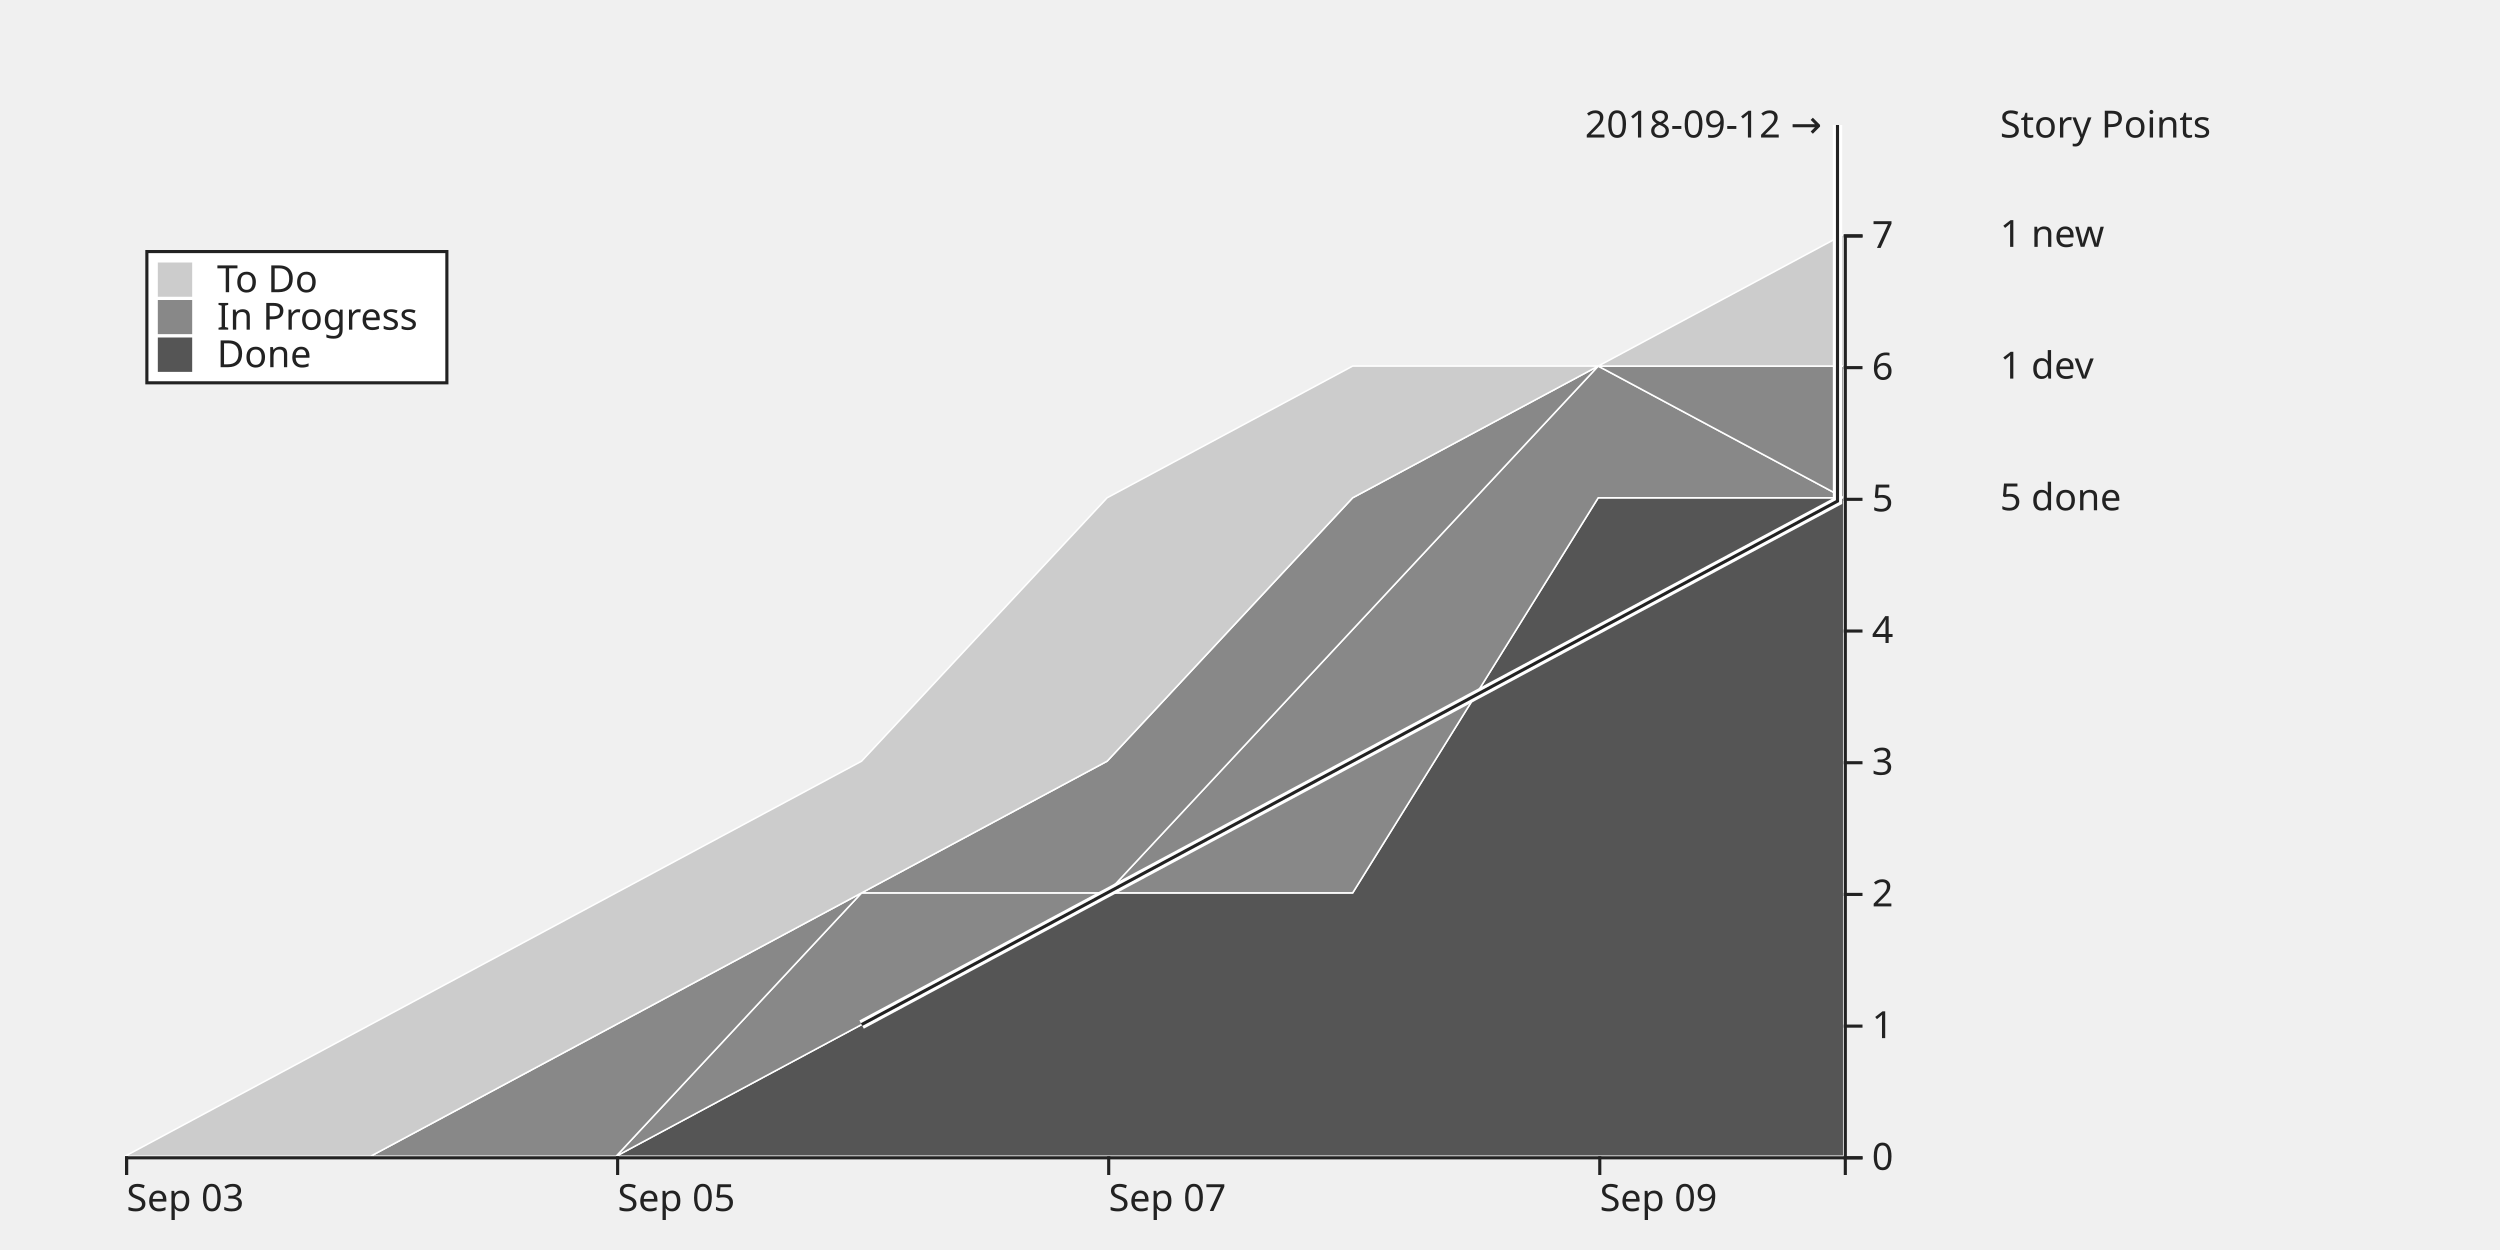
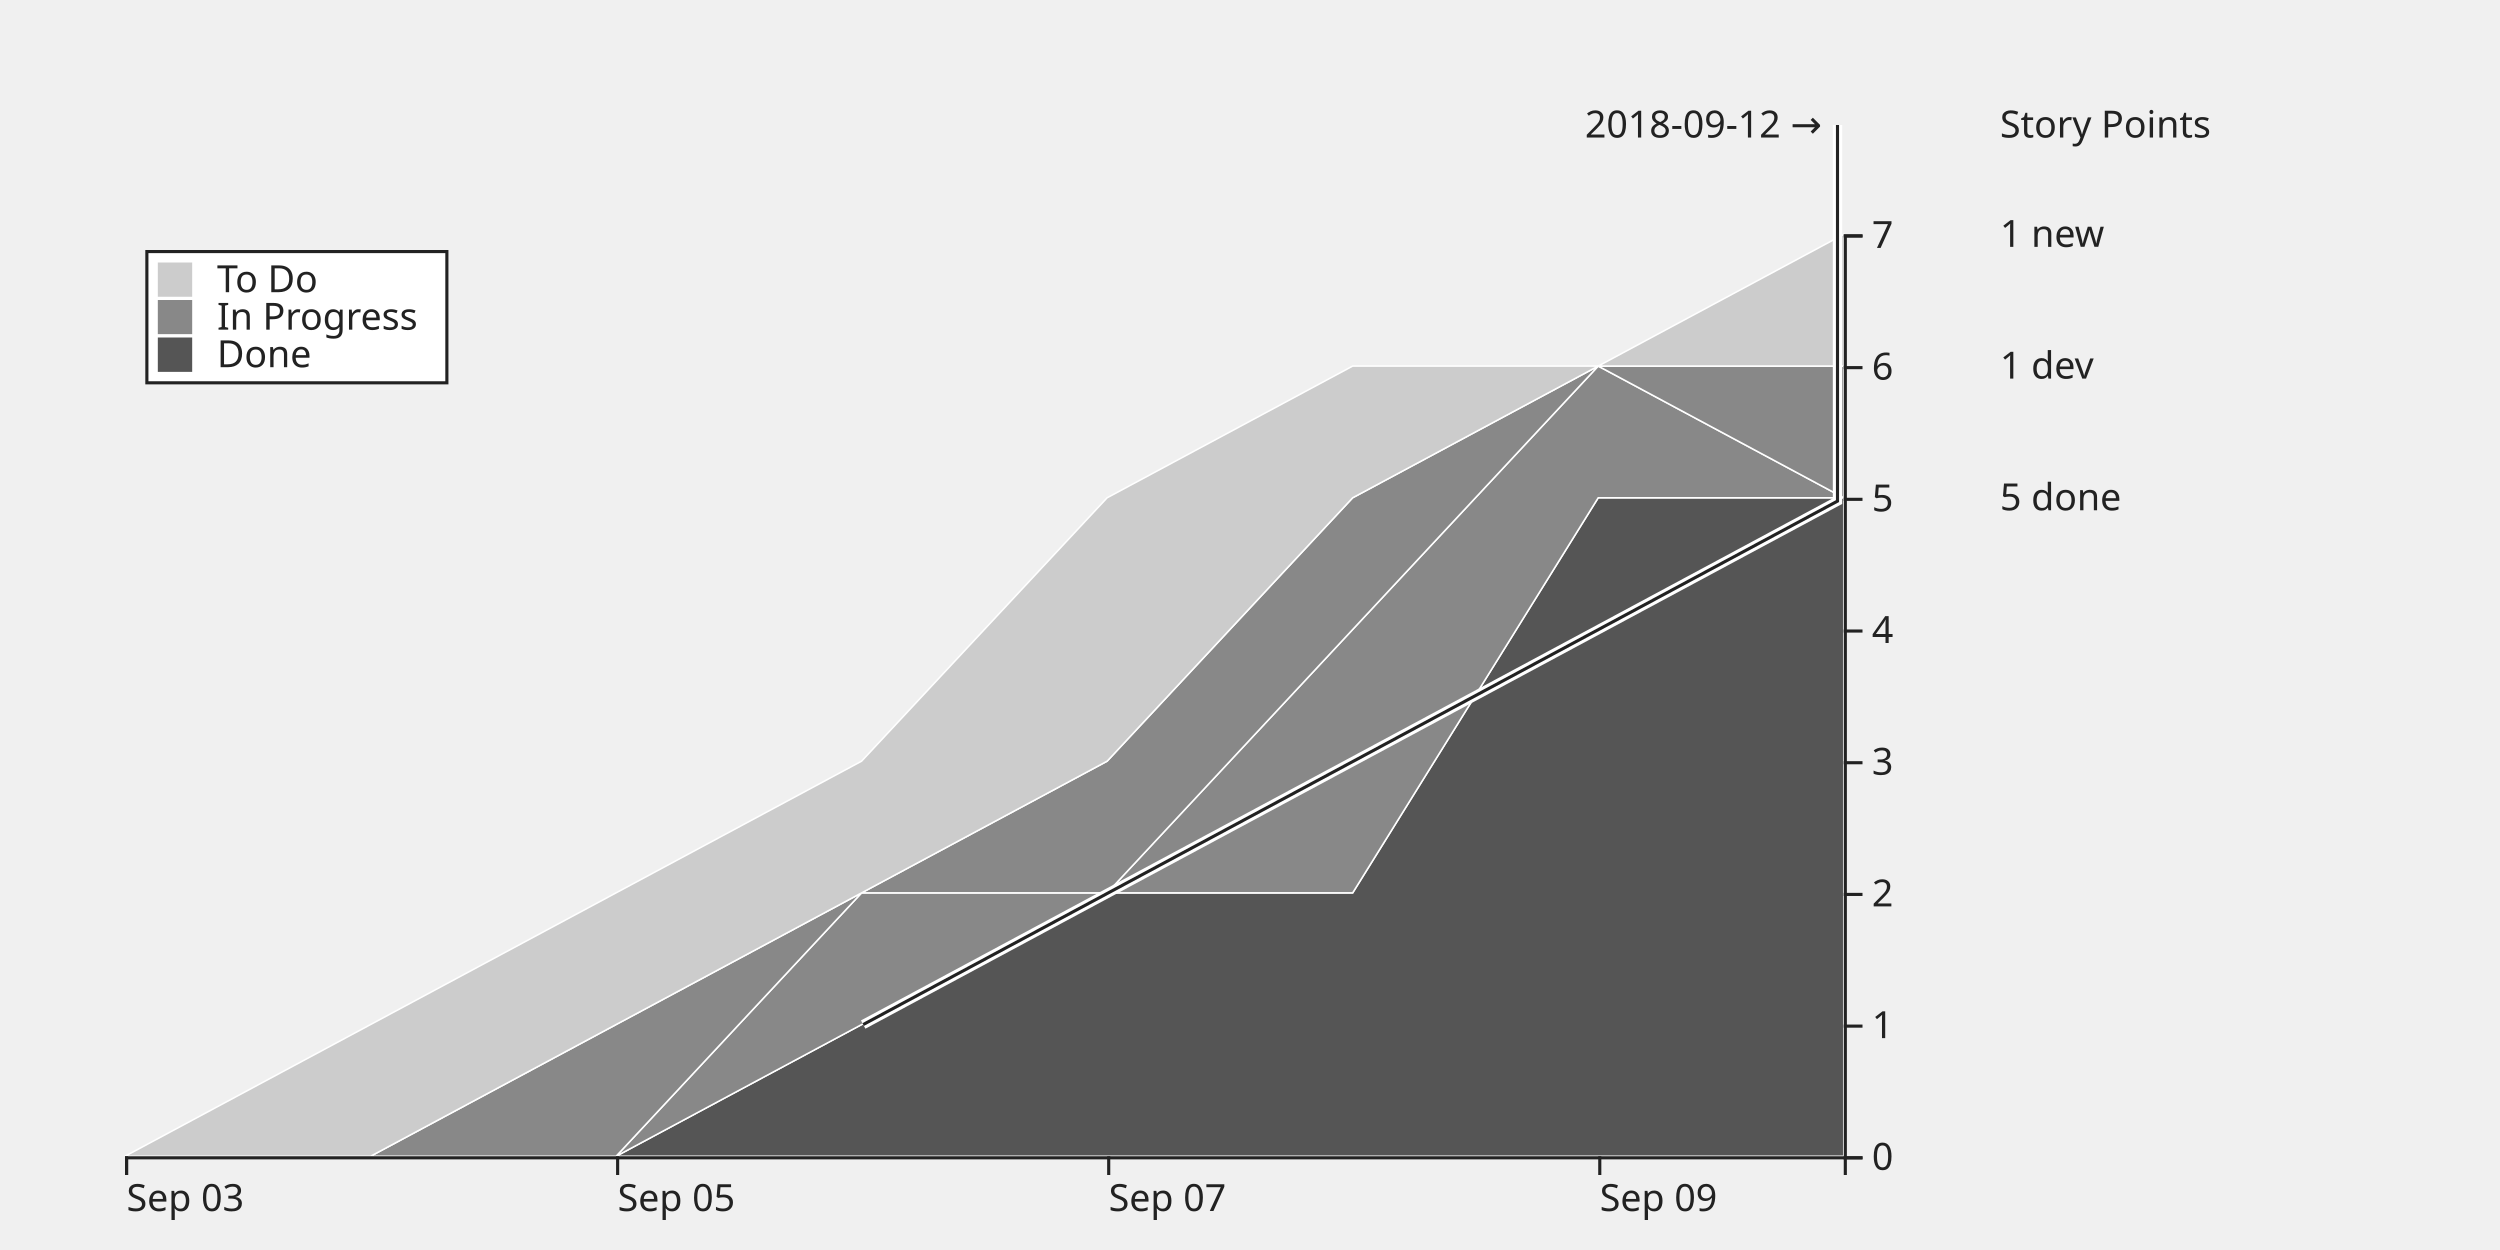
<svg xmlns="http://www.w3.org/2000/svg" width="800" height="400">
  <defs>
    <pattern id="pattern-checkers" x="0" y="0" width="4" height="4" patternunits="userSpaceOnUse">
      <rect x="0" y="0" width="2" height="2" style="fill: #555;" />
      <rect x="2" y="0" width="2" height="2" style="fill: #ccc;" />
      <rect x="0" y="2" width="2" height="2" style="fill: #ccc;" />
      <rect x="2" y="2" width="2" height="2" style="fill: #555;" />
    </pattern>
  </defs>
  <g transform="translate(40,75)">
    <g class="layer">
      <path class="area" style="fill: #555; stroke: #fff; stroke-width: 0.5;" d="M0,295L78.571,295L157.143,295L235.714,252.857L314.286,210.714L392.857,210.714L471.429,84.286L550,84.286L550,295L471.429,295L392.857,295L314.286,295L235.714,295L157.143,295L78.571,295L0,295Z" />
      <text x="600" y="84.286" dy="4px" font-size="12px" font-family="sans-serif" style="text-anchor: start; fill: #222;">5 done</text>
    </g>
    <g class="layer">
      <path class="area" style="fill: #888; stroke: #fff; stroke-width: 0.5;" d="M0,295L78.571,295L157.143,295L235.714,210.714L314.286,210.714L392.857,126.429L471.429,42.143L550,84.286L550,84.286L471.429,84.286L392.857,210.714L314.286,210.714L235.714,252.857L157.143,295L78.571,295L0,295Z" />
    </g>
    <g class="layer">
      <path class="area" style="fill: #888; stroke: #fff; stroke-width: 0.5;" d="M0,295L78.571,295L157.143,252.857L235.714,210.714L314.286,168.571L392.857,84.286L471.429,42.143L550,42.143L550,84.286L471.429,42.143L392.857,126.429L314.286,210.714L235.714,210.714L157.143,295L78.571,295L0,295Z" />
      <text x="600" y="42.143" dy="4px" font-size="12px" font-family="sans-serif" style="text-anchor: start; fill: #222;">1 dev</text>
    </g>
    <g class="layer">
      <path class="area" style="fill: #ccc; stroke: #fff; stroke-width: 0.5;" d="M0,295L78.571,252.857L157.143,210.714L235.714,168.571L314.286,84.286L392.857,42.143L471.429,42.143L550,0L550,42.143L471.429,42.143L392.857,84.286L314.286,168.571L235.714,210.714L157.143,252.857L78.571,295L0,295Z" />
      <text x="600" y="0" dy="4px" font-size="12px" font-family="sans-serif" style="text-anchor: start; fill: #222;">1 new</text>
    </g>
-     <path d="M235.714,252.857L548,85.358L548,-35" fill="none" style="stroke-width: 3; stroke: #fff;" />
-     <path d="M235.714,252.857L548,85.358L548,-35" fill="none" style="stroke-width: 1; stroke: #222;" />
+     <path d="M236.214,252.857L548,85.358L548,-35" fill="none" style="stroke-width: 3; stroke: #fff;" />
+     <path d="M236.214,252.857L548,85.358L548,-35" fill="none" style="stroke-width: 1; stroke: #222;" />
    <rect style="fill: #fff;" />
    <text x="543" y="-35" dy="4px" font-size="12px" font-family="sans-serif" style="fill: #222; text-anchor: end;">2018-09-12 →</text>
    <g transform="translate(0,295)" fill="none" font-size="10" font-family="sans-serif" text-anchor="middle">
      <path class="domain" stroke="currentColor" d="M0.5,6V0.5H550.5V6" style="stroke: #222;" />
      <g class="tick" opacity="1" transform="translate(0.5,0)">
        <line stroke="currentColor" y2="6" style="stroke: #222;" />
        <text fill="currentColor" y="9" dy="0.71em" style="fill: #222; text-anchor: start;" font-size="12px" font-family="sans-serif">Sep 03</text>
      </g>
      <g class="tick" opacity="1" transform="translate(157.6429,0)">
        <line stroke="currentColor" y2="6" style="stroke: #222;" />
        <text fill="currentColor" y="9" dy="0.71em" style="fill: #222; text-anchor: start;" font-size="12px" font-family="sans-serif">Sep 05</text>
      </g>
      <g class="tick" opacity="1" transform="translate(314.7857,0)">
        <line stroke="currentColor" y2="6" style="stroke: #222;" />
        <text fill="currentColor" y="9" dy="0.71em" style="fill: #222; text-anchor: start;" font-size="12px" font-family="sans-serif">Sep 07</text>
      </g>
      <g class="tick" opacity="1" transform="translate(471.9286,0)">
        <line stroke="currentColor" y2="6" style="stroke: #222;" />
        <text fill="currentColor" y="9" dy="0.71em" style="fill: #222; text-anchor: start;" font-size="12px" font-family="sans-serif">Sep 09</text>
      </g>
    </g>
    <g transform="translate(550 ,0)" fill="none" font-size="10" font-family="sans-serif" text-anchor="start">
      <path class="domain" stroke="currentColor" d="M6,295.5H0.5V0.5H6" style="stroke: #222;" />
      <g class="tick" opacity="1" transform="translate(0,295.5)">
        <line stroke="currentColor" x2="6" style="stroke: #222;" />
        <text fill="currentColor" x="9" dy="0.32em" style="fill: #222;" text-anchor="start" font-size="12px" font-family="sans-serif">0</text>
      </g>
      <g class="tick" opacity="1" transform="translate(0,253.3571)">
        <line stroke="currentColor" x2="6" style="stroke: #222;" />
        <text fill="currentColor" x="9" dy="0.32em" style="fill: #222;" text-anchor="start" font-size="12px" font-family="sans-serif">1</text>
      </g>
      <g class="tick" opacity="1" transform="translate(0,211.2143)">
        <line stroke="currentColor" x2="6" style="stroke: #222;" />
        <text fill="currentColor" x="9" dy="0.32em" style="fill: #222;" text-anchor="start" font-size="12px" font-family="sans-serif">2</text>
      </g>
      <g class="tick" opacity="1" transform="translate(0,169.0714)">
        <line stroke="currentColor" x2="6" style="stroke: #222;" />
        <text fill="currentColor" x="9" dy="0.32em" style="fill: #222;" text-anchor="start" font-size="12px" font-family="sans-serif">3</text>
      </g>
      <g class="tick" opacity="1" transform="translate(0,126.9286)">
        <line stroke="currentColor" x2="6" style="stroke: #222;" />
        <text fill="currentColor" x="9" dy="0.32em" style="fill: #222;" text-anchor="start" font-size="12px" font-family="sans-serif">4</text>
      </g>
      <g class="tick" opacity="1" transform="translate(0,84.78571)">
        <line stroke="currentColor" x2="6" style="stroke: #222;" />
        <text fill="currentColor" x="9" dy="0.32em" style="fill: #222;" text-anchor="start" font-size="12px" font-family="sans-serif">5</text>
      </g>
      <g class="tick" opacity="1" transform="translate(0,42.64286)">
        <line stroke="currentColor" x2="6" style="stroke: #222;" />
        <text fill="currentColor" x="9" dy="0.32em" style="fill: #222;" text-anchor="start" font-size="12px" font-family="sans-serif">6</text>
      </g>
      <g class="tick" opacity="1" transform="translate(0,0.5)">
        <line stroke="currentColor" x2="6" style="stroke: #222;" />
        <text fill="currentColor" x="9" dy="0.32em" style="fill: #222;" text-anchor="start" font-size="12px" font-family="sans-serif">7</text>
      </g>
    </g>
    <rect x="7" y="5.5" width="96" height="42" style="fill: #fff; stroke: #222;" />
    <rect x="10" y="8.5" width="12" height="12" style="fill: #ccc; stroke: #fff;" />
    <text x="29.44" y="14.5" dy="4px" font-size="12px" font-family="sans-serif" style="text-anchor: start; fill: #222;">To Do</text>
    <rect x="10" y="20.5" width="12" height="12" style="fill: #888; stroke: #fff;" />
    <text x="29.44" y="26.5" dy="4px" font-size="12px" font-family="sans-serif" style="text-anchor: start; fill: #222;">In Progress</text>
    <rect x="10" y="32.5" width="12" height="12" style="fill: #555; stroke: #fff;" />
    <text x="29.44" y="38.5" dy="4px" font-size="12px" font-family="sans-serif" style="text-anchor: start; fill: #222;">Done</text>
    <text x="600" y="-35" dy="4px" font-size="12px" font-family="sans-serif" style="text-anchor: start; fill: #222;">Story Points</text>
    <rect fill="#fff" stroke="#222" class="focus-item" width="12" height="12" style="display: none;" />
    <text dy="4px" font-size="12px" font-family="sans-serif" style="text-anchor: start; fill: #222; display: none;" />
    <text dy="4px" font-size="12px" font-family="sans-serif" style="text-anchor: start; fill: #222; display: none;" />
    <text dy="4px" font-size="12px" font-family="sans-serif" style="text-anchor: start; fill: #222; display: none;" />
    <text dy="4px" font-size="12px" font-family="sans-serif" style="text-anchor: start; fill: #222; display: none;" />
    <text dy="4px" font-size="12px" font-family="sans-serif" style="text-anchor: start; fill: #222; display: none;" />
    <text dy="4px" font-size="12px" font-family="sans-serif" style="text-anchor: start; fill: #222; display: none;" />
    <text dy="4px" font-size="12px" font-family="sans-serif" style="text-anchor: start; fill: #222; display: none;" />
    <text dy="4px" font-size="12px" font-family="sans-serif" style="text-anchor: start; fill: #222; display: none;" />
    <text dy="4px" font-size="12px" font-family="sans-serif" style="text-anchor: start; fill: #222; display: none;" />
    <text dy="4px" font-size="12px" font-family="sans-serif" style="text-anchor: start; fill: #222; display: none;" />
    <text dy="4px" font-size="12px" font-family="sans-serif" style="text-anchor: start; fill: #222; display: none;" />
    <text dy="4px" font-size="12px" font-family="sans-serif" style="text-anchor: start; fill: #222; display: none;" />
    <text dy="4px" font-size="12px" font-family="sans-serif" style="text-anchor: start; fill: #222; display: none;" />
    <text dy="4px" font-size="12px" font-family="sans-serif" style="text-anchor: start; fill: #222; display: none;" />
    <text dy="4px" font-size="12px" font-family="sans-serif" style="text-anchor: start; fill: #222; display: none;" />
    <text dy="4px" font-size="12px" font-family="sans-serif" style="text-anchor: start; fill: #222; display: none;" />
    <text dy="4px" font-size="12px" font-family="sans-serif" style="text-anchor: start; fill: #222; display: none;" />
    <text dy="4px" font-size="12px" font-family="sans-serif" style="text-anchor: start; fill: #222; display: none;" />
    <text dy="4px" font-size="12px" font-family="sans-serif" style="text-anchor: start; fill: #222; display: none;" />
    <text dy="4px" font-size="12px" font-family="sans-serif" style="text-anchor: start; fill: #222; display: none;" />
    <text dy="4px" font-size="12px" font-family="sans-serif" style="text-anchor: start; fill: #222; display: none;" />
    <text dy="4px" font-size="12px" font-family="sans-serif" style="text-anchor: start; fill: #222; display: none;" />
    <text dy="4px" font-size="12px" font-family="sans-serif" style="text-anchor: start; fill: #222; display: none;" />
    <text dy="4px" font-size="12px" font-family="sans-serif" style="text-anchor: start; fill: #222; display: none;" />
    <text dy="4px" font-size="12px" font-family="sans-serif" style="text-anchor: start; fill: #222; display: none;" />
    <text dy="4px" font-size="12px" font-family="sans-serif" style="text-anchor: start; fill: #222; display: none;" />
    <text dy="4px" font-size="12px" font-family="sans-serif" style="text-anchor: start; fill: #222; display: none;" />
    <text dy="4px" font-size="12px" font-family="sans-serif" style="text-anchor: start; fill: #222; display: none;" />
    <text dy="4px" font-size="12px" font-family="sans-serif" style="text-anchor: start; fill: #222; display: none;" />
    <text dy="4px" font-size="12px" font-family="sans-serif" style="text-anchor: start; fill: #222; display: none;" />
    <text dy="4px" font-size="12px" font-family="sans-serif" style="text-anchor: start; fill: #222; display: none;" />
    <text dy="4px" font-size="12px" font-family="sans-serif" style="text-anchor: start; fill: #222; display: none;" />
    <text dy="4px" font-size="12px" font-family="sans-serif" style="text-anchor: start; fill: #222; display: none;" />
    <text dy="4px" font-size="12px" font-family="sans-serif" style="text-anchor: start; fill: #222; display: none;" />
    <text dy="4px" font-size="12px" font-family="sans-serif" style="text-anchor: start; fill: #222; display: none;" />
    <text dy="4px" font-size="12px" font-family="sans-serif" style="text-anchor: start; fill: #222; display: none;" />
    <text dy="4px" font-size="12px" font-family="sans-serif" style="text-anchor: start; fill: #222; display: none;" />
    <text dy="4px" font-size="12px" font-family="sans-serif" style="text-anchor: start; fill: #222; display: none;" />
    <text dy="4px" font-size="12px" font-family="sans-serif" style="text-anchor: start; fill: #222; display: none;" />
    <text dy="4px" font-size="12px" font-family="sans-serif" style="text-anchor: start; fill: #222; display: none;" />
    <line style="display: none; stroke-width: 3; stroke: #fff;" />
    <line style="display: none; stroke-width: 1; stroke: #222;" />
    <rect width="760" height="295" fill="transparent" />
  </g>
</svg>
